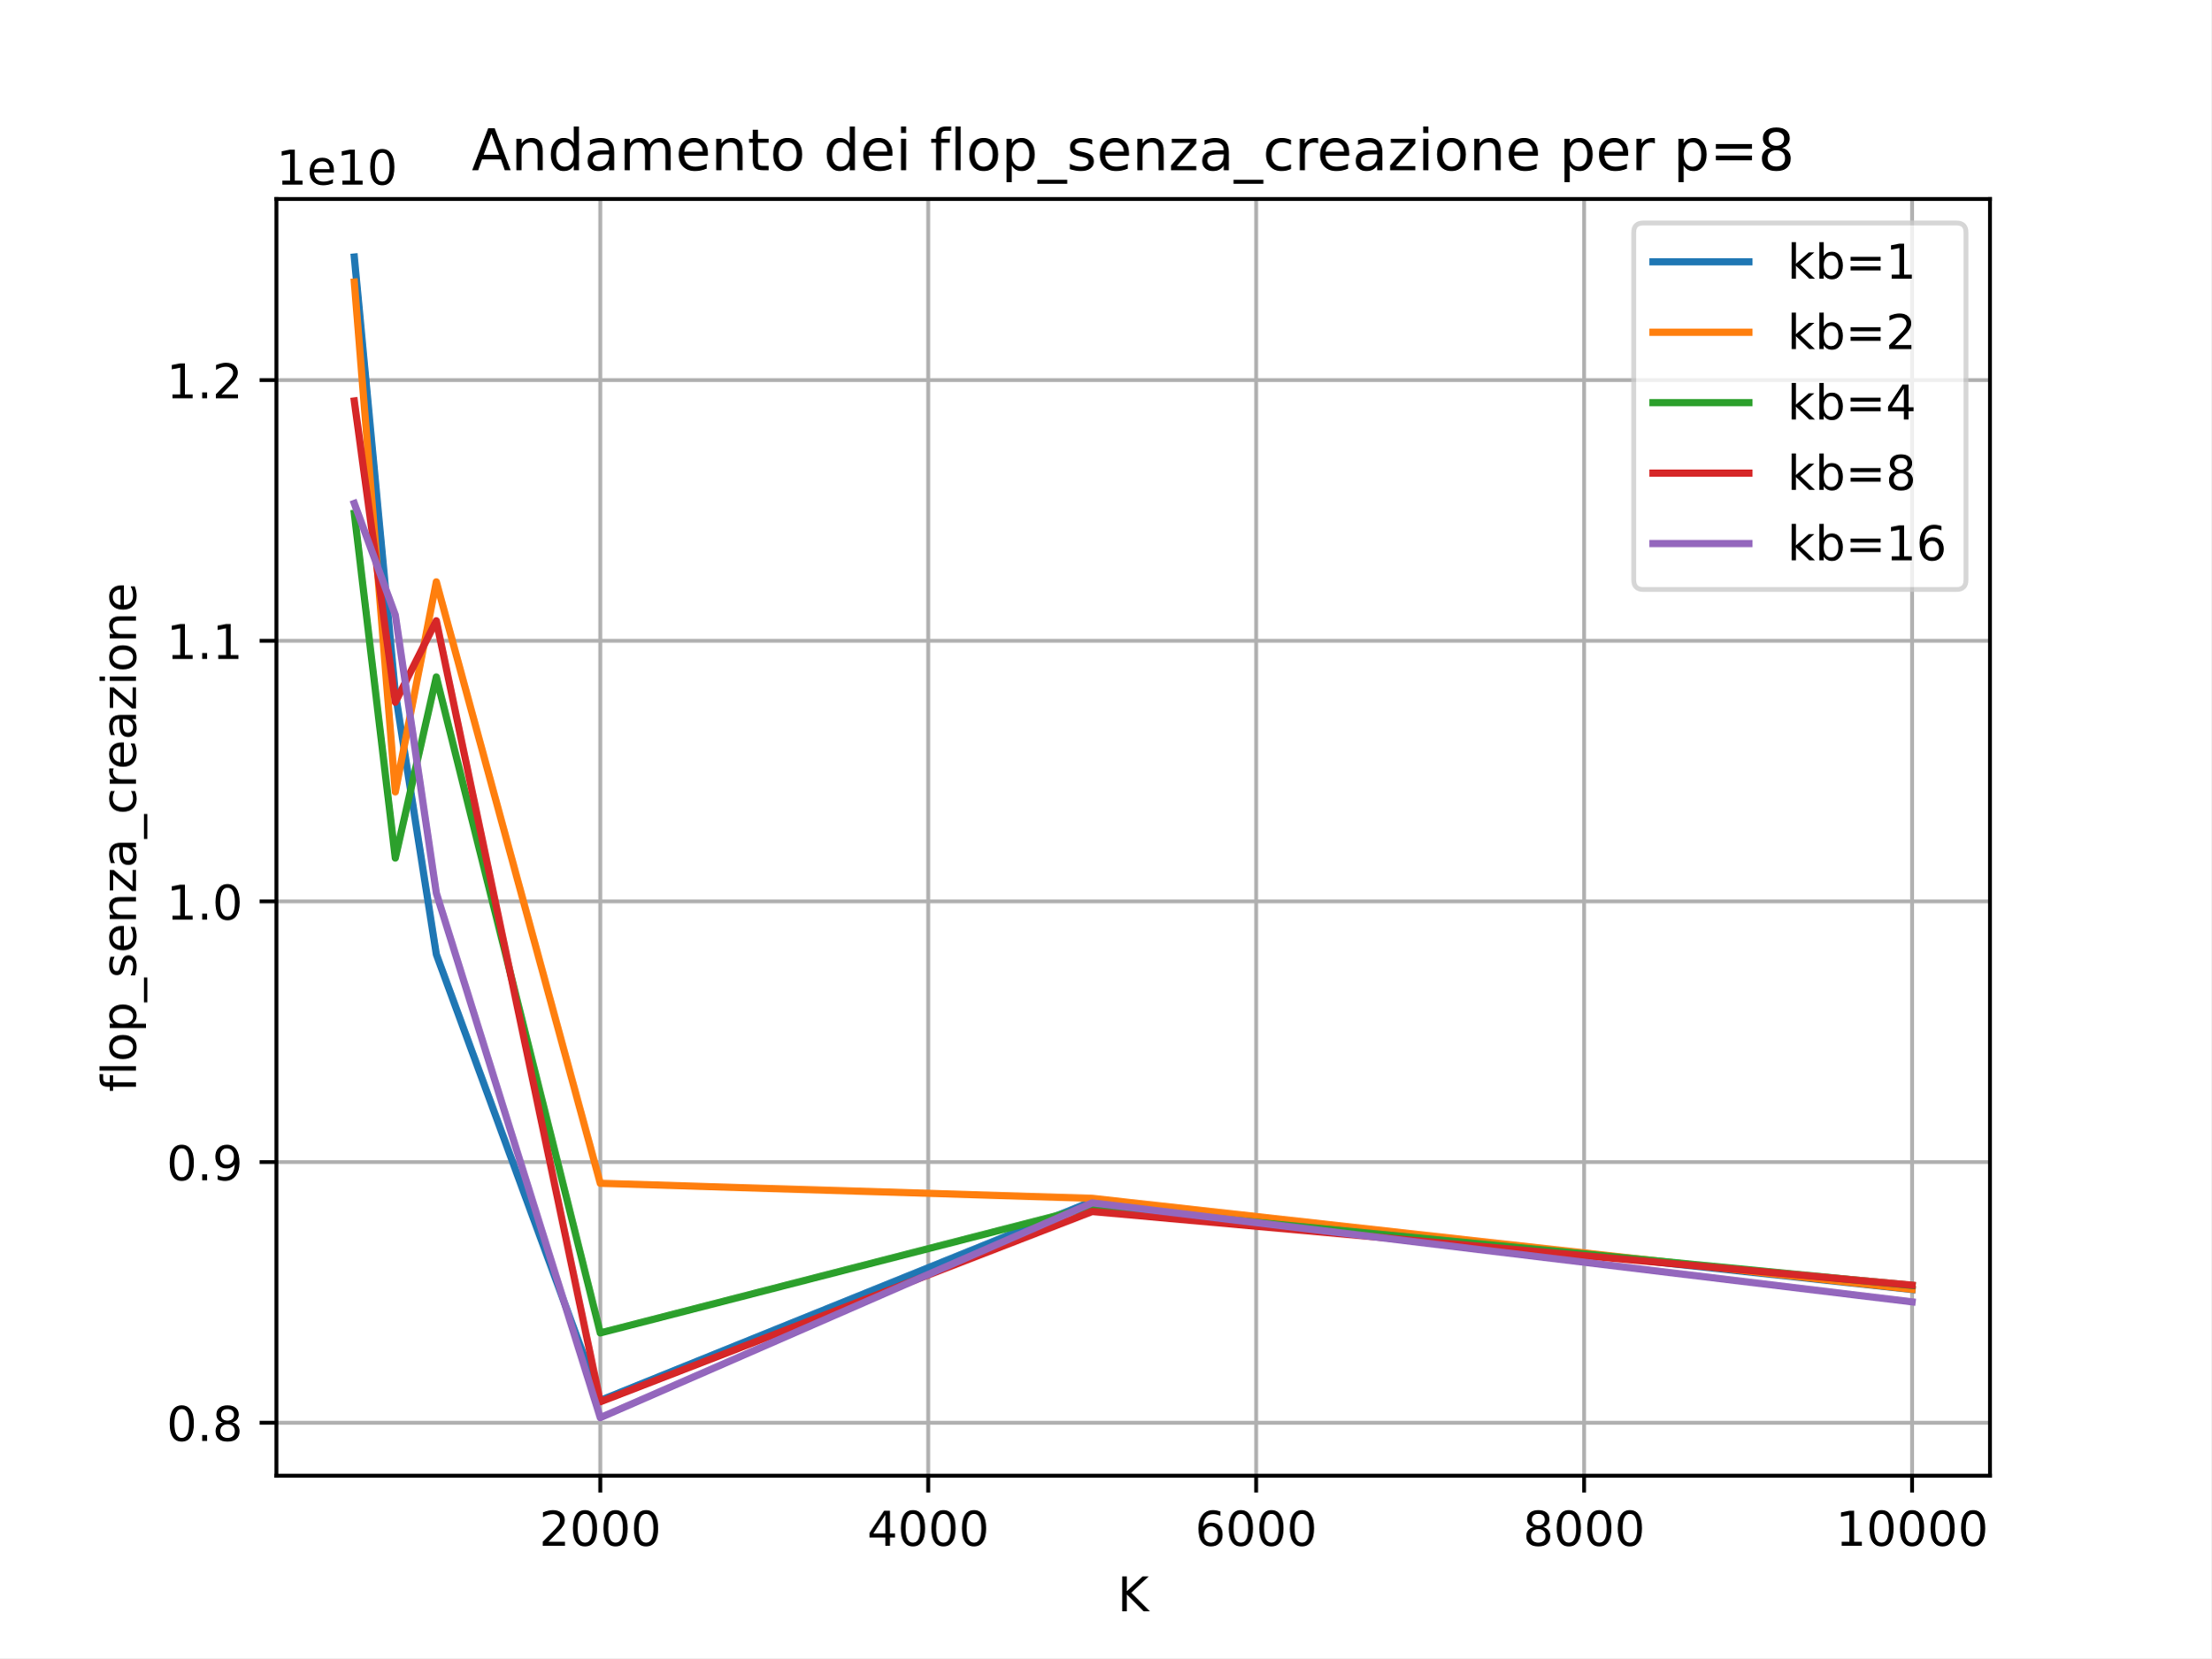
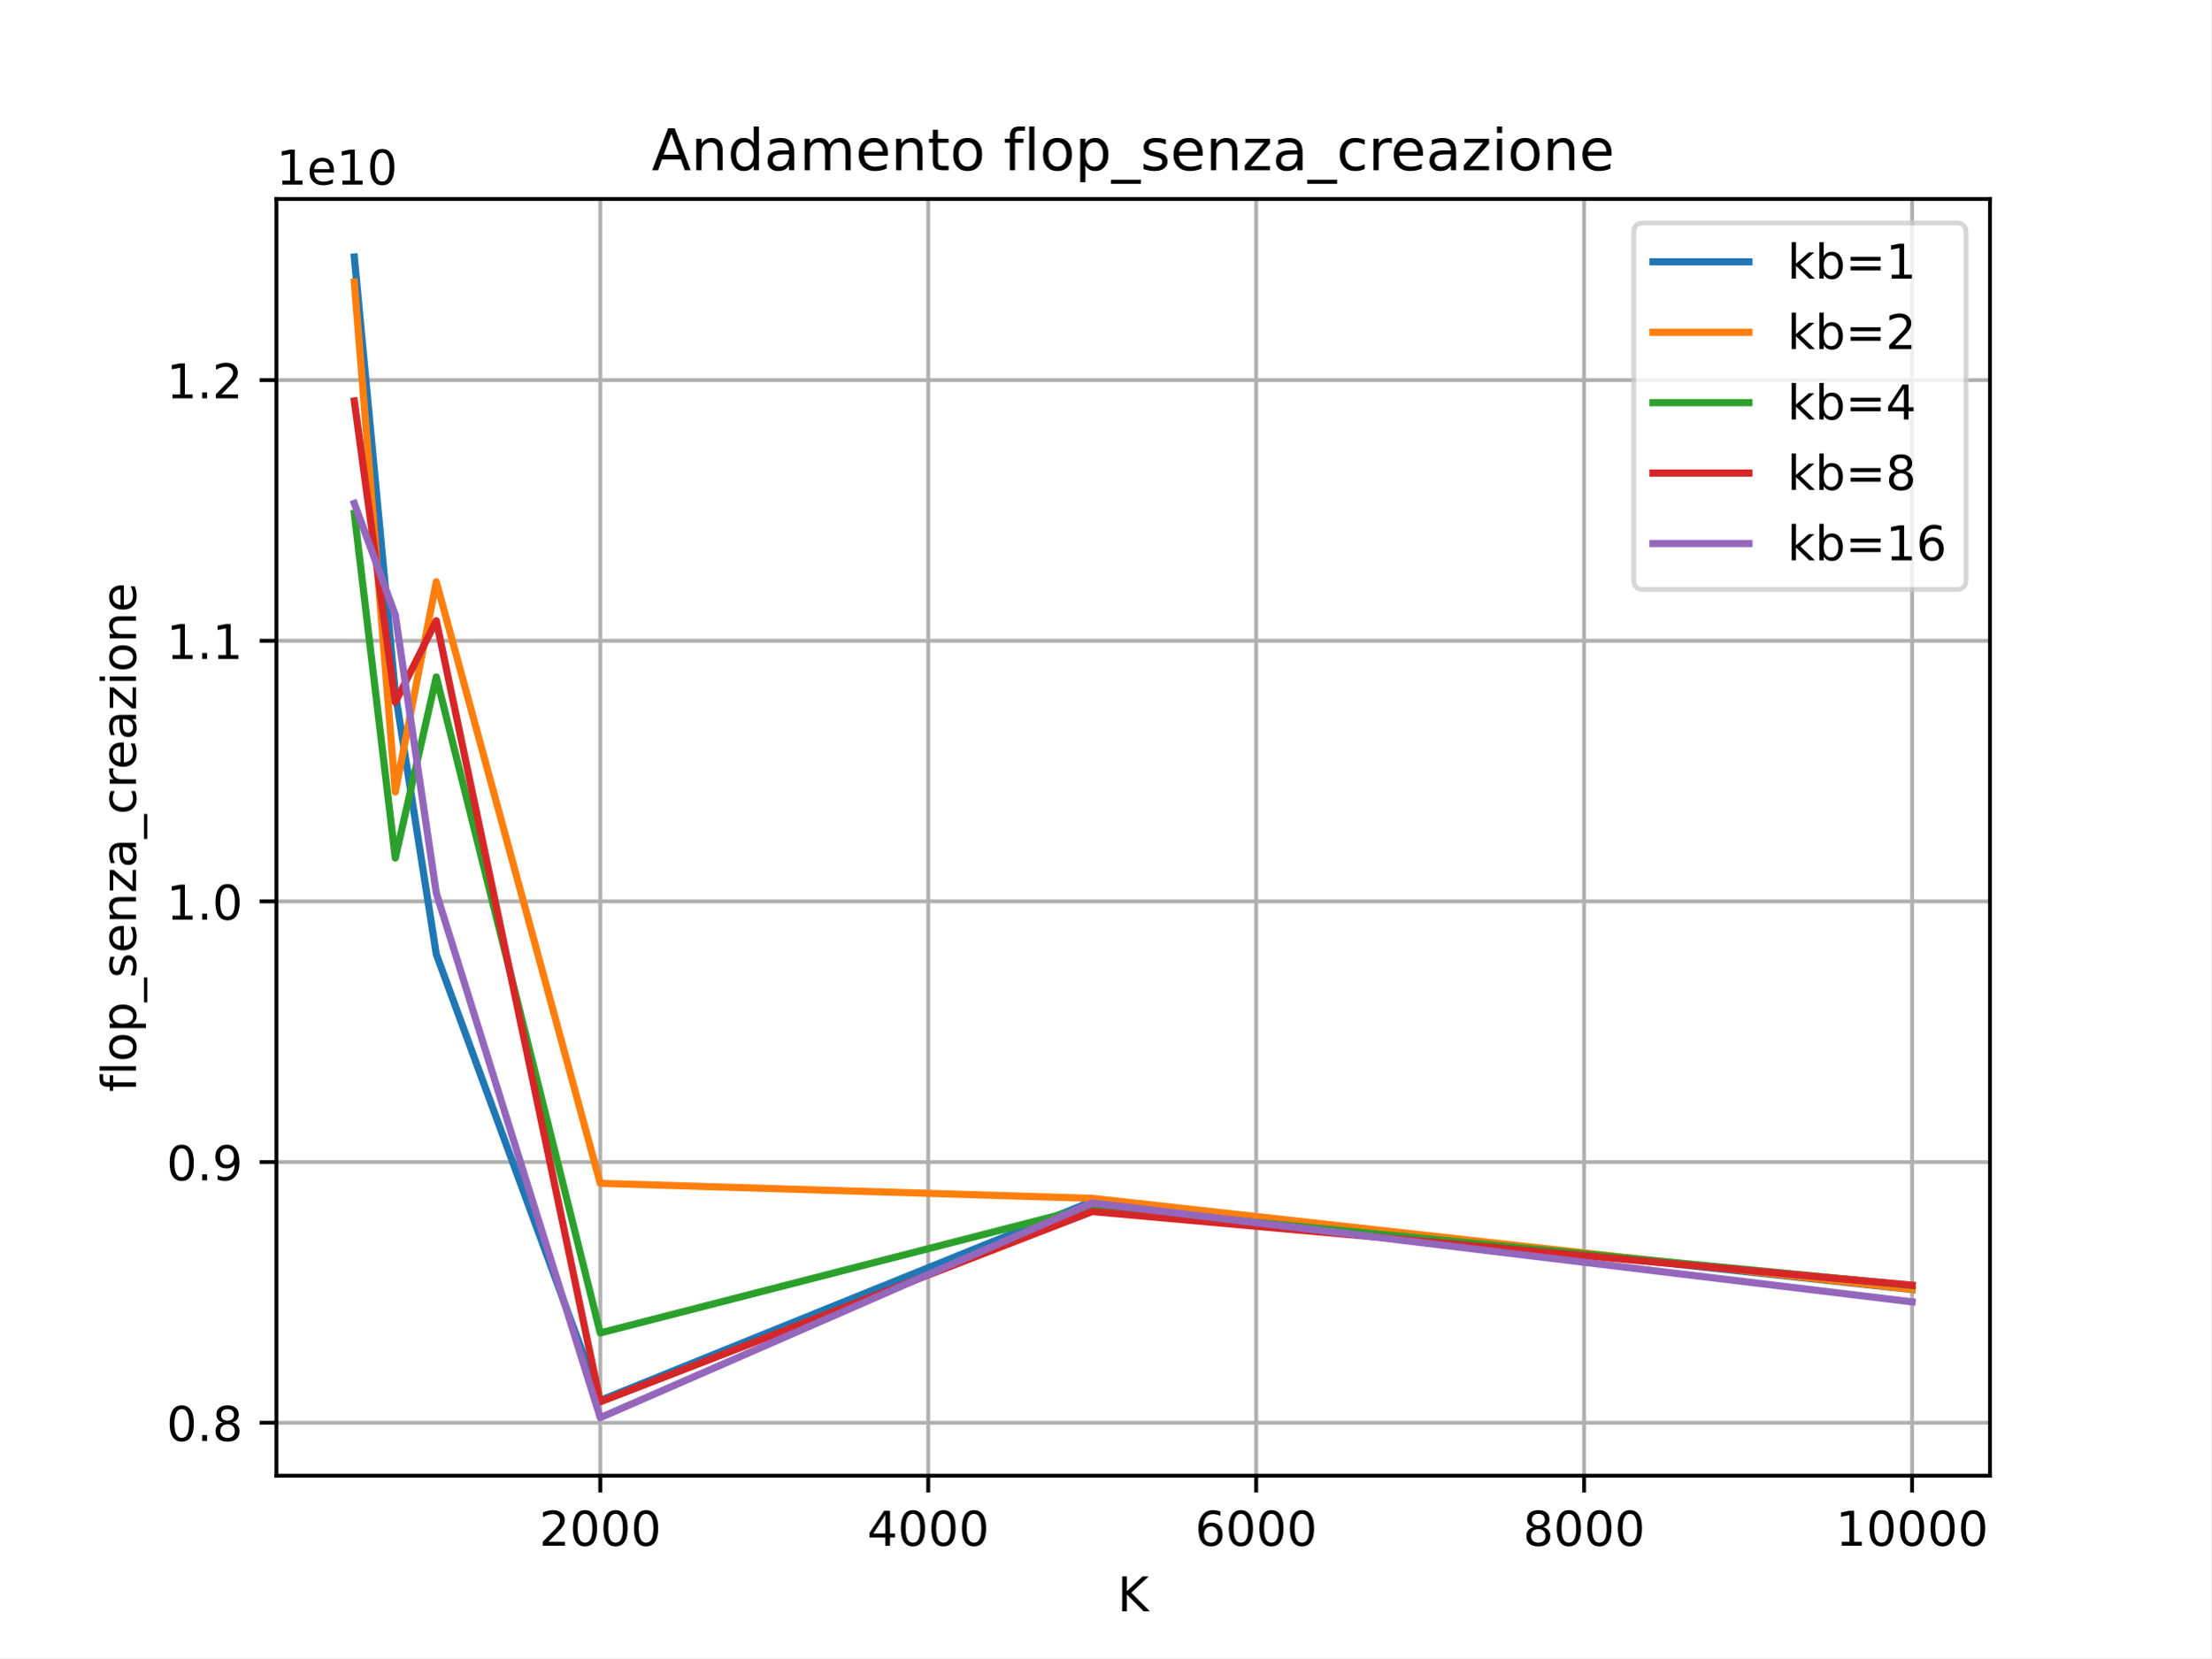
<svg xmlns="http://www.w3.org/2000/svg" xmlns:xlink="http://www.w3.org/1999/xlink" width="460.8pt" height="345.6pt" viewBox="0 0 460.8 345.6" version="1.1">
  <defs>
    <style type="text/css">*{stroke-linejoin: round; stroke-linecap: butt}</style>
  </defs>
  <g id="figure_1">
    <g id="patch_1">
      <path d="M 0 345.6  L 460.8 345.6  L 460.8 0  L 0 0  z " style="fill: #ffffff" />
    </g>
    <g id="axes_1">
      <g id="patch_2">
        <path d="M 57.6 307.584  L 414.72 307.584  L 414.72 41.472  L 57.6 41.472  z " style="fill: #ffffff" />
      </g>
      <g id="matplotlib.axis_1">
        <g id="xtick_1">
          <g id="line2d_1">
-             <path d="M 125.094 307.584  L 125.094 41.472  " clip-path="url(#p58158c4568)" style="fill: none; stroke: #b0b0b0; stroke-width: 0.8; stroke-linecap: square" />
+             <path d="M 125.094 307.584  L 125.094 41.472  " clip-path="url(#p252ae1b123)" style="fill: none; stroke: #b0b0b0; stroke-width: 0.8; stroke-linecap: square" />
          </g>
          <g id="line2d_2">
            <defs>
-               <path id="m4afb182c5e" d="M 0 0  L 0 3.5  " style="stroke: #000000; stroke-width: 0.8" />
+               <path id="mf98c2677ee" d="M 0 0  L 0 3.5  " style="stroke: #000000; stroke-width: 0.8" />
            </defs>
            <g>
-               <use xlink:href="#m4afb182c5e" x="125.094" y="307.584" style="stroke: #000000; stroke-width: 0.8" />
+               <use xlink:href="#mf98c2677ee" x="125.094" y="307.584" style="stroke: #000000; stroke-width: 0.8" />
            </g>
          </g>
          <g id="text_1">
            <g transform="translate(112.369 322.1824) scale(0.1 -0.1)">
              <defs>
                <path id="DejaVuSans-32" d="M 1228 531  L 3431 531  L 3431 0  L 469 0  L 469 531  Q 828 903 1448 1529  Q 2069 2156 2228 2338  Q 2531 2678 2651 2914  Q 2772 3150 2772 3378  Q 2772 3750 2511 3984  Q 2250 4219 1831 4219  Q 1534 4219 1204 4116  Q 875 4013 500 3803  L 500 4441  Q 881 4594 1212 4672  Q 1544 4750 1819 4750  Q 2544 4750 2975 4387  Q 3406 4025 3406 3419  Q 3406 3131 3298 2873  Q 3191 2616 2906 2266  Q 2828 2175 2409 1742  Q 1991 1309 1228 531  z " transform="scale(0.015625)" />
                <path id="DejaVuSans-30" d="M 2034 4250  Q 1547 4250 1301 3770  Q 1056 3291 1056 2328  Q 1056 1369 1301 889  Q 1547 409 2034 409  Q 2525 409 2770 889  Q 3016 1369 3016 2328  Q 3016 3291 2770 3770  Q 2525 4250 2034 4250  z M 2034 4750  Q 2819 4750 3233 4129  Q 3647 3509 3647 2328  Q 3647 1150 3233 529  Q 2819 -91 2034 -91  Q 1250 -91 836 529  Q 422 1150 422 2328  Q 422 3509 836 4129  Q 1250 4750 2034 4750  z " transform="scale(0.015625)" />
              </defs>
              <use xlink:href="#DejaVuSans-32" />
              <use xlink:href="#DejaVuSans-30" x="63.623" />
              <use xlink:href="#DejaVuSans-30" x="127.246" />
              <use xlink:href="#DejaVuSans-30" x="190.869" />
            </g>
          </g>
        </g>
        <g id="xtick_2">
          <g id="line2d_3">
-             <path d="M 193.442 307.584  L 193.442 41.472  " clip-path="url(#p58158c4568)" style="fill: none; stroke: #b0b0b0; stroke-width: 0.8; stroke-linecap: square" />
+             <path d="M 193.442 307.584  L 193.442 41.472  " clip-path="url(#p252ae1b123)" style="fill: none; stroke: #b0b0b0; stroke-width: 0.8; stroke-linecap: square" />
          </g>
          <g id="line2d_4">
            <g>
-               <use xlink:href="#m4afb182c5e" x="193.442" y="307.584" style="stroke: #000000; stroke-width: 0.8" />
+               <use xlink:href="#mf98c2677ee" x="193.442" y="307.584" style="stroke: #000000; stroke-width: 0.8" />
            </g>
          </g>
          <g id="text_2">
            <g transform="translate(180.7173 322.1824) scale(0.1 -0.1)">
              <defs>
                <path id="DejaVuSans-34" d="M 2419 4116  L 825 1625  L 2419 1625  L 2419 4116  z M 2253 4666  L 3047 4666  L 3047 1625  L 3713 1625  L 3713 1100  L 3047 1100  L 3047 0  L 2419 0  L 2419 1100  L 313 1100  L 313 1709  L 2253 4666  z " transform="scale(0.015625)" />
              </defs>
              <use xlink:href="#DejaVuSans-34" />
              <use xlink:href="#DejaVuSans-30" x="63.623" />
              <use xlink:href="#DejaVuSans-30" x="127.246" />
              <use xlink:href="#DejaVuSans-30" x="190.869" />
            </g>
          </g>
        </g>
        <g id="xtick_3">
          <g id="line2d_5">
-             <path d="M 261.791 307.584  L 261.791 41.472  " clip-path="url(#p58158c4568)" style="fill: none; stroke: #b0b0b0; stroke-width: 0.8; stroke-linecap: square" />
+             <path d="M 261.791 307.584  L 261.791 41.472  " clip-path="url(#p252ae1b123)" style="fill: none; stroke: #b0b0b0; stroke-width: 0.8; stroke-linecap: square" />
          </g>
          <g id="line2d_6">
            <g>
-               <use xlink:href="#m4afb182c5e" x="261.791" y="307.584" style="stroke: #000000; stroke-width: 0.8" />
+               <use xlink:href="#mf98c2677ee" x="261.791" y="307.584" style="stroke: #000000; stroke-width: 0.8" />
            </g>
          </g>
          <g id="text_3">
            <g transform="translate(249.0656 322.1824) scale(0.1 -0.1)">
              <defs>
                <path id="DejaVuSans-36" d="M 2113 2584  Q 1688 2584 1439 2293  Q 1191 2003 1191 1497  Q 1191 994 1439 701  Q 1688 409 2113 409  Q 2538 409 2786 701  Q 3034 994 3034 1497  Q 3034 2003 2786 2293  Q 2538 2584 2113 2584  z M 3366 4563  L 3366 3988  Q 3128 4100 2886 4159  Q 2644 4219 2406 4219  Q 1781 4219 1451 3797  Q 1122 3375 1075 2522  Q 1259 2794 1537 2939  Q 1816 3084 2150 3084  Q 2853 3084 3261 2657  Q 3669 2231 3669 1497  Q 3669 778 3244 343  Q 2819 -91 2113 -91  Q 1303 -91 875 529  Q 447 1150 447 2328  Q 447 3434 972 4092  Q 1497 4750 2381 4750  Q 2619 4750 2861 4703  Q 3103 4656 3366 4563  z " transform="scale(0.015625)" />
              </defs>
              <use xlink:href="#DejaVuSans-36" />
              <use xlink:href="#DejaVuSans-30" x="63.623" />
              <use xlink:href="#DejaVuSans-30" x="127.246" />
              <use xlink:href="#DejaVuSans-30" x="190.869" />
            </g>
          </g>
        </g>
        <g id="xtick_4">
          <g id="line2d_7">
-             <path d="M 330.139 307.584  L 330.139 41.472  " clip-path="url(#p58158c4568)" style="fill: none; stroke: #b0b0b0; stroke-width: 0.8; stroke-linecap: square" />
+             <path d="M 330.139 307.584  L 330.139 41.472  " clip-path="url(#p252ae1b123)" style="fill: none; stroke: #b0b0b0; stroke-width: 0.8; stroke-linecap: square" />
          </g>
          <g id="line2d_8">
            <g>
-               <use xlink:href="#m4afb182c5e" x="330.139" y="307.584" style="stroke: #000000; stroke-width: 0.8" />
+               <use xlink:href="#mf98c2677ee" x="330.139" y="307.584" style="stroke: #000000; stroke-width: 0.8" />
            </g>
          </g>
          <g id="text_4">
            <g transform="translate(317.4139 322.1824) scale(0.1 -0.1)">
              <defs>
                <path id="DejaVuSans-38" d="M 2034 2216  Q 1584 2216 1326 1975  Q 1069 1734 1069 1313  Q 1069 891 1326 650  Q 1584 409 2034 409  Q 2484 409 2743 651  Q 3003 894 3003 1313  Q 3003 1734 2745 1975  Q 2488 2216 2034 2216  z M 1403 2484  Q 997 2584 770 2862  Q 544 3141 544 3541  Q 544 4100 942 4425  Q 1341 4750 2034 4750  Q 2731 4750 3128 4425  Q 3525 4100 3525 3541  Q 3525 3141 3298 2862  Q 3072 2584 2669 2484  Q 3125 2378 3379 2068  Q 3634 1759 3634 1313  Q 3634 634 3220 271  Q 2806 -91 2034 -91  Q 1263 -91 848 271  Q 434 634 434 1313  Q 434 1759 690 2068  Q 947 2378 1403 2484  z M 1172 3481  Q 1172 3119 1398 2916  Q 1625 2713 2034 2713  Q 2441 2713 2670 2916  Q 2900 3119 2900 3481  Q 2900 3844 2670 4047  Q 2441 4250 2034 4250  Q 1625 4250 1398 4047  Q 1172 3844 1172 3481  z " transform="scale(0.015625)" />
              </defs>
              <use xlink:href="#DejaVuSans-38" />
              <use xlink:href="#DejaVuSans-30" x="63.623" />
              <use xlink:href="#DejaVuSans-30" x="127.246" />
              <use xlink:href="#DejaVuSans-30" x="190.869" />
            </g>
          </g>
        </g>
        <g id="xtick_5">
          <g id="line2d_9">
-             <path d="M 398.487 307.584  L 398.487 41.472  " clip-path="url(#p58158c4568)" style="fill: none; stroke: #b0b0b0; stroke-width: 0.8; stroke-linecap: square" />
+             <path d="M 398.487 307.584  L 398.487 41.472  " clip-path="url(#p252ae1b123)" style="fill: none; stroke: #b0b0b0; stroke-width: 0.8; stroke-linecap: square" />
          </g>
          <g id="line2d_10">
            <g>
-               <use xlink:href="#m4afb182c5e" x="398.487" y="307.584" style="stroke: #000000; stroke-width: 0.8" />
+               <use xlink:href="#mf98c2677ee" x="398.487" y="307.584" style="stroke: #000000; stroke-width: 0.8" />
            </g>
          </g>
          <g id="text_5">
            <g transform="translate(382.581 322.1824) scale(0.1 -0.1)">
              <defs>
                <path id="DejaVuSans-31" d="M 794 531  L 1825 531  L 1825 4091  L 703 3866  L 703 4441  L 1819 4666  L 2450 4666  L 2450 531  L 3481 531  L 3481 0  L 794 0  L 794 531  z " transform="scale(0.015625)" />
              </defs>
              <use xlink:href="#DejaVuSans-31" />
              <use xlink:href="#DejaVuSans-30" x="63.623" />
              <use xlink:href="#DejaVuSans-30" x="127.246" />
              <use xlink:href="#DejaVuSans-30" x="190.869" />
              <use xlink:href="#DejaVuSans-30" x="254.492" />
            </g>
          </g>
        </g>
        <g id="text_6">
          <g transform="translate(232.8811 335.8606) scale(0.1 -0.1)">
            <defs>
              <path id="DejaVuSans-4b" d="M 628 4666  L 1259 4666  L 1259 2694  L 3353 4666  L 4166 4666  L 1850 2491  L 4331 0  L 3500 0  L 1259 2247  L 1259 0  L 628 0  L 628 4666  z " transform="scale(0.015625)" />
            </defs>
            <use xlink:href="#DejaVuSans-4b" />
          </g>
        </g>
      </g>
      <g id="matplotlib.axis_2">
        <g id="ytick_1">
          <g id="line2d_11">
-             <path d="M 57.6 296.546  L 414.72 296.546  " clip-path="url(#p58158c4568)" style="fill: none; stroke: #b0b0b0; stroke-width: 0.8; stroke-linecap: square" />
+             <path d="M 57.6 296.546  L 414.72 296.546  " clip-path="url(#p252ae1b123)" style="fill: none; stroke: #b0b0b0; stroke-width: 0.8; stroke-linecap: square" />
          </g>
          <g id="line2d_12">
            <defs>
-               <path id="m703a14bba7" d="M 0 0  L -3.5 0  " style="stroke: #000000; stroke-width: 0.8" />
+               <path id="m7565950307" d="M 0 0  L -3.5 0  " style="stroke: #000000; stroke-width: 0.8" />
            </defs>
            <g>
-               <use xlink:href="#m703a14bba7" x="57.6" y="296.546" style="stroke: #000000; stroke-width: 0.8" />
+               <use xlink:href="#m7565950307" x="57.6" y="296.546" style="stroke: #000000; stroke-width: 0.8" />
            </g>
          </g>
          <g id="text_7">
            <g transform="translate(34.69687 300.3448) scale(0.1 -0.1)">
              <defs>
                <path id="DejaVuSans-2e" d="M 684 794  L 1344 794  L 1344 0  L 684 0  L 684 794  z " transform="scale(0.015625)" />
              </defs>
              <use xlink:href="#DejaVuSans-30" />
              <use xlink:href="#DejaVuSans-2e" x="63.623" />
              <use xlink:href="#DejaVuSans-38" x="95.41" />
            </g>
          </g>
        </g>
        <g id="ytick_2">
          <g id="line2d_13">
-             <path d="M 57.6 242.214  L 414.72 242.214  " clip-path="url(#p58158c4568)" style="fill: none; stroke: #b0b0b0; stroke-width: 0.8; stroke-linecap: square" />
+             <path d="M 57.6 242.214  L 414.72 242.214  " clip-path="url(#p252ae1b123)" style="fill: none; stroke: #b0b0b0; stroke-width: 0.8; stroke-linecap: square" />
          </g>
          <g id="line2d_14">
            <g>
-               <use xlink:href="#m703a14bba7" x="57.6" y="242.214" style="stroke: #000000; stroke-width: 0.8" />
+               <use xlink:href="#m7565950307" x="57.6" y="242.214" style="stroke: #000000; stroke-width: 0.8" />
            </g>
          </g>
          <g id="text_8">
            <g transform="translate(34.69687 246.0132) scale(0.1 -0.1)">
              <defs>
                <path id="DejaVuSans-39" d="M 703 97  L 703 672  Q 941 559 1184 500  Q 1428 441 1663 441  Q 2288 441 2617 861  Q 2947 1281 2994 2138  Q 2813 1869 2534 1725  Q 2256 1581 1919 1581  Q 1219 1581 811 2004  Q 403 2428 403 3163  Q 403 3881 828 4315  Q 1253 4750 1959 4750  Q 2769 4750 3195 4129  Q 3622 3509 3622 2328  Q 3622 1225 3098 567  Q 2575 -91 1691 -91  Q 1453 -91 1209 -44  Q 966 3 703 97  z M 1959 2075  Q 2384 2075 2632 2365  Q 2881 2656 2881 3163  Q 2881 3666 2632 3958  Q 2384 4250 1959 4250  Q 1534 4250 1286 3958  Q 1038 3666 1038 3163  Q 1038 2656 1286 2365  Q 1534 2075 1959 2075  z " transform="scale(0.015625)" />
              </defs>
              <use xlink:href="#DejaVuSans-30" />
              <use xlink:href="#DejaVuSans-2e" x="63.623" />
              <use xlink:href="#DejaVuSans-39" x="95.41" />
            </g>
          </g>
        </g>
        <g id="ytick_3">
          <g id="line2d_15">
-             <path d="M 57.6 187.882  L 414.72 187.882  " clip-path="url(#p58158c4568)" style="fill: none; stroke: #b0b0b0; stroke-width: 0.8; stroke-linecap: square" />
+             <path d="M 57.6 187.882  L 414.72 187.882  " clip-path="url(#p252ae1b123)" style="fill: none; stroke: #b0b0b0; stroke-width: 0.8; stroke-linecap: square" />
          </g>
          <g id="line2d_16">
            <g>
-               <use xlink:href="#m703a14bba7" x="57.6" y="187.882" style="stroke: #000000; stroke-width: 0.8" />
+               <use xlink:href="#m7565950307" x="57.6" y="187.882" style="stroke: #000000; stroke-width: 0.8" />
            </g>
          </g>
          <g id="text_9">
            <g transform="translate(34.69687 191.6816) scale(0.1 -0.1)">
              <use xlink:href="#DejaVuSans-31" />
              <use xlink:href="#DejaVuSans-2e" x="63.623" />
              <use xlink:href="#DejaVuSans-30" x="95.41" />
            </g>
          </g>
        </g>
        <g id="ytick_4">
          <g id="line2d_17">
-             <path d="M 57.6 133.551  L 414.72 133.551  " clip-path="url(#p58158c4568)" style="fill: none; stroke: #b0b0b0; stroke-width: 0.8; stroke-linecap: square" />
+             <path d="M 57.6 133.551  L 414.72 133.551  " clip-path="url(#p252ae1b123)" style="fill: none; stroke: #b0b0b0; stroke-width: 0.8; stroke-linecap: square" />
          </g>
          <g id="line2d_18">
            <g>
-               <use xlink:href="#m703a14bba7" x="57.6" y="133.551" style="stroke: #000000; stroke-width: 0.8" />
+               <use xlink:href="#m7565950307" x="57.6" y="133.551" style="stroke: #000000; stroke-width: 0.8" />
            </g>
          </g>
          <g id="text_10">
            <g transform="translate(34.69687 137.3501) scale(0.1 -0.1)">
              <use xlink:href="#DejaVuSans-31" />
              <use xlink:href="#DejaVuSans-2e" x="63.623" />
              <use xlink:href="#DejaVuSans-31" x="95.41" />
            </g>
          </g>
        </g>
        <g id="ytick_5">
          <g id="line2d_19">
-             <path d="M 57.6 79.219  L 414.72 79.219  " clip-path="url(#p58158c4568)" style="fill: none; stroke: #b0b0b0; stroke-width: 0.8; stroke-linecap: square" />
+             <path d="M 57.6 79.219  L 414.72 79.219  " clip-path="url(#p252ae1b123)" style="fill: none; stroke: #b0b0b0; stroke-width: 0.8; stroke-linecap: square" />
          </g>
          <g id="line2d_20">
            <g>
-               <use xlink:href="#m703a14bba7" x="57.6" y="79.219" style="stroke: #000000; stroke-width: 0.8" />
+               <use xlink:href="#m7565950307" x="57.6" y="79.219" style="stroke: #000000; stroke-width: 0.8" />
            </g>
          </g>
          <g id="text_11">
            <g transform="translate(34.69687 83.0185) scale(0.1 -0.1)">
              <use xlink:href="#DejaVuSans-31" />
              <use xlink:href="#DejaVuSans-2e" x="63.623" />
              <use xlink:href="#DejaVuSans-32" x="95.41" />
            </g>
          </g>
        </g>
        <g id="text_12">
          <g transform="translate(28.33906 227.5999) rotate(-90) scale(0.1 -0.1)">
            <defs>
              <path id="DejaVuSans-66" d="M 2375 4863  L 2375 4384  L 1825 4384  Q 1516 4384 1395 4259  Q 1275 4134 1275 3809  L 1275 3500  L 2222 3500  L 2222 3053  L 1275 3053  L 1275 0  L 697 0  L 697 3053  L 147 3053  L 147 3500  L 697 3500  L 697 3744  Q 697 4328 969 4595  Q 1241 4863 1831 4863  L 2375 4863  z " transform="scale(0.015625)" />
              <path id="DejaVuSans-6c" d="M 603 4863  L 1178 4863  L 1178 0  L 603 0  L 603 4863  z " transform="scale(0.015625)" />
              <path id="DejaVuSans-6f" d="M 1959 3097  Q 1497 3097 1228 2736  Q 959 2375 959 1747  Q 959 1119 1226 758  Q 1494 397 1959 397  Q 2419 397 2687 759  Q 2956 1122 2956 1747  Q 2956 2369 2687 2733  Q 2419 3097 1959 3097  z M 1959 3584  Q 2709 3584 3137 3096  Q 3566 2609 3566 1747  Q 3566 888 3137 398  Q 2709 -91 1959 -91  Q 1206 -91 779 398  Q 353 888 353 1747  Q 353 2609 779 3096  Q 1206 3584 1959 3584  z " transform="scale(0.015625)" />
              <path id="DejaVuSans-70" d="M 1159 525  L 1159 -1331  L 581 -1331  L 581 3500  L 1159 3500  L 1159 2969  Q 1341 3281 1617 3432  Q 1894 3584 2278 3584  Q 2916 3584 3314 3078  Q 3713 2572 3713 1747  Q 3713 922 3314 415  Q 2916 -91 2278 -91  Q 1894 -91 1617 61  Q 1341 213 1159 525  z M 3116 1747  Q 3116 2381 2855 2742  Q 2594 3103 2138 3103  Q 1681 3103 1420 2742  Q 1159 2381 1159 1747  Q 1159 1113 1420 752  Q 1681 391 2138 391  Q 2594 391 2855 752  Q 3116 1113 3116 1747  z " transform="scale(0.015625)" />
              <path id="DejaVuSans-5f" d="M 3263 -1063  L 3263 -1509  L -63 -1509  L -63 -1063  L 3263 -1063  z " transform="scale(0.015625)" />
              <path id="DejaVuSans-73" d="M 2834 3397  L 2834 2853  Q 2591 2978 2328 3040  Q 2066 3103 1784 3103  Q 1356 3103 1142 2972  Q 928 2841 928 2578  Q 928 2378 1081 2264  Q 1234 2150 1697 2047  L 1894 2003  Q 2506 1872 2764 1633  Q 3022 1394 3022 966  Q 3022 478 2636 193  Q 2250 -91 1575 -91  Q 1294 -91 989 -36  Q 684 19 347 128  L 347 722  Q 666 556 975 473  Q 1284 391 1588 391  Q 1994 391 2212 530  Q 2431 669 2431 922  Q 2431 1156 2273 1281  Q 2116 1406 1581 1522  L 1381 1569  Q 847 1681 609 1914  Q 372 2147 372 2553  Q 372 3047 722 3315  Q 1072 3584 1716 3584  Q 2034 3584 2315 3537  Q 2597 3491 2834 3397  z " transform="scale(0.015625)" />
              <path id="DejaVuSans-65" d="M 3597 1894  L 3597 1613  L 953 1613  Q 991 1019 1311 708  Q 1631 397 2203 397  Q 2534 397 2845 478  Q 3156 559 3463 722  L 3463 178  Q 3153 47 2828 -22  Q 2503 -91 2169 -91  Q 1331 -91 842 396  Q 353 884 353 1716  Q 353 2575 817 3079  Q 1281 3584 2069 3584  Q 2775 3584 3186 3129  Q 3597 2675 3597 1894  z M 3022 2063  Q 3016 2534 2758 2815  Q 2500 3097 2075 3097  Q 1594 3097 1305 2825  Q 1016 2553 972 2059  L 3022 2063  z " transform="scale(0.015625)" />
              <path id="DejaVuSans-6e" d="M 3513 2113  L 3513 0  L 2938 0  L 2938 2094  Q 2938 2591 2744 2837  Q 2550 3084 2163 3084  Q 1697 3084 1428 2787  Q 1159 2491 1159 1978  L 1159 0  L 581 0  L 581 3500  L 1159 3500  L 1159 2956  Q 1366 3272 1645 3428  Q 1925 3584 2291 3584  Q 2894 3584 3203 3211  Q 3513 2838 3513 2113  z " transform="scale(0.015625)" />
              <path id="DejaVuSans-7a" d="M 353 3500  L 3084 3500  L 3084 2975  L 922 459  L 3084 459  L 3084 0  L 275 0  L 275 525  L 2438 3041  L 353 3041  L 353 3500  z " transform="scale(0.015625)" />
              <path id="DejaVuSans-61" d="M 2194 1759  Q 1497 1759 1228 1600  Q 959 1441 959 1056  Q 959 750 1161 570  Q 1363 391 1709 391  Q 2188 391 2477 730  Q 2766 1069 2766 1631  L 2766 1759  L 2194 1759  z M 3341 1997  L 3341 0  L 2766 0  L 2766 531  Q 2569 213 2275 61  Q 1981 -91 1556 -91  Q 1019 -91 701 211  Q 384 513 384 1019  Q 384 1609 779 1909  Q 1175 2209 1959 2209  L 2766 2209  L 2766 2266  Q 2766 2663 2505 2880  Q 2244 3097 1772 3097  Q 1472 3097 1187 3025  Q 903 2953 641 2809  L 641 3341  Q 956 3463 1253 3523  Q 1550 3584 1831 3584  Q 2591 3584 2966 3190  Q 3341 2797 3341 1997  z " transform="scale(0.015625)" />
              <path id="DejaVuSans-63" d="M 3122 3366  L 3122 2828  Q 2878 2963 2633 3030  Q 2388 3097 2138 3097  Q 1578 3097 1268 2742  Q 959 2388 959 1747  Q 959 1106 1268 751  Q 1578 397 2138 397  Q 2388 397 2633 464  Q 2878 531 3122 666  L 3122 134  Q 2881 22 2623 -34  Q 2366 -91 2075 -91  Q 1284 -91 818 406  Q 353 903 353 1747  Q 353 2603 823 3093  Q 1294 3584 2113 3584  Q 2378 3584 2631 3529  Q 2884 3475 3122 3366  z " transform="scale(0.015625)" />
              <path id="DejaVuSans-72" d="M 2631 2963  Q 2534 3019 2420 3045  Q 2306 3072 2169 3072  Q 1681 3072 1420 2755  Q 1159 2438 1159 1844  L 1159 0  L 581 0  L 581 3500  L 1159 3500  L 1159 2956  Q 1341 3275 1631 3429  Q 1922 3584 2338 3584  Q 2397 3584 2469 3576  Q 2541 3569 2628 3553  L 2631 2963  z " transform="scale(0.015625)" />
              <path id="DejaVuSans-69" d="M 603 3500  L 1178 3500  L 1178 0  L 603 0  L 603 3500  z M 603 4863  L 1178 4863  L 1178 4134  L 603 4134  L 603 4863  z " transform="scale(0.015625)" />
            </defs>
            <use xlink:href="#DejaVuSans-66" />
            <use xlink:href="#DejaVuSans-6c" x="35.205" />
            <use xlink:href="#DejaVuSans-6f" x="62.988" />
            <use xlink:href="#DejaVuSans-70" x="124.17" />
            <use xlink:href="#DejaVuSans-5f" x="187.646" />
            <use xlink:href="#DejaVuSans-73" x="237.646" />
            <use xlink:href="#DejaVuSans-65" x="289.746" />
            <use xlink:href="#DejaVuSans-6e" x="351.27" />
            <use xlink:href="#DejaVuSans-7a" x="414.648" />
            <use xlink:href="#DejaVuSans-61" x="467.139" />
            <use xlink:href="#DejaVuSans-5f" x="528.418" />
            <use xlink:href="#DejaVuSans-63" x="578.418" />
            <use xlink:href="#DejaVuSans-72" x="633.398" />
            <use xlink:href="#DejaVuSans-65" x="672.262" />
            <use xlink:href="#DejaVuSans-61" x="733.785" />
            <use xlink:href="#DejaVuSans-7a" x="795.064" />
            <use xlink:href="#DejaVuSans-69" x="847.555" />
            <use xlink:href="#DejaVuSans-6f" x="875.338" />
            <use xlink:href="#DejaVuSans-6e" x="936.52" />
            <use xlink:href="#DejaVuSans-65" x="999.898" />
          </g>
        </g>
        <g id="text_13">
          <g transform="translate(57.6 38.472) scale(0.1 -0.1)">
            <use xlink:href="#DejaVuSans-31" />
            <use xlink:href="#DejaVuSans-65" x="63.623" />
            <use xlink:href="#DejaVuSans-31" x="125.146" />
            <use xlink:href="#DejaVuSans-30" x="188.77" />
          </g>
        </g>
      </g>
      <g id="line2d_21">
-         <path d="M 73.833 53.568  L 82.376 144.4  L 90.92 198.899  L 125.094 291.891  L 227.616 250.413  L 398.487 268.788  " clip-path="url(#p58158c4568)" style="fill: none; stroke: #1f77b4; stroke-width: 1.5; stroke-linecap: square" />
+         <path d="M 73.833 53.568  L 82.376 144.4  L 90.92 198.899  L 125.094 291.891  L 227.616 250.413  L 398.487 268.788  " clip-path="url(#p252ae1b123)" style="fill: none; stroke: #1f77b4; stroke-width: 1.5; stroke-linecap: square" />
      </g>
      <g id="line2d_22">
-         <path d="M 73.833 58.778  L 82.376 165.065  L 90.92 121.263  L 125.094 246.645  L 227.616 249.777  L 398.487 268.738  " clip-path="url(#p58158c4568)" style="fill: none; stroke: #ff7f0e; stroke-width: 1.5; stroke-linecap: square" />
+         <path d="M 73.833 58.778  L 82.376 165.065  L 90.92 121.263  L 125.094 246.645  L 227.616 249.777  L 398.487 268.738  " clip-path="url(#p252ae1b123)" style="fill: none; stroke: #ff7f0e; stroke-width: 1.5; stroke-linecap: square" />
      </g>
      <g id="line2d_23">
-         <path d="M 73.833 106.981  L 82.376 178.844  L 90.92 141.098  L 125.094 277.829  L 227.616 251.484  L 398.487 267.945  " clip-path="url(#p58158c4568)" style="fill: none; stroke: #2ca02c; stroke-width: 1.5; stroke-linecap: square" />
+         <path d="M 73.833 106.981  L 82.376 178.844  L 90.92 141.098  L 125.094 277.829  L 227.616 251.484  L 398.487 267.945  " clip-path="url(#p252ae1b123)" style="fill: none; stroke: #2ca02c; stroke-width: 1.5; stroke-linecap: square" />
      </g>
      <g id="line2d_24">
-         <path d="M 73.833 83.573  L 82.376 146.371  L 90.92 129.381  L 125.094 292.188  L 227.616 252.528  L 398.487 267.877  " clip-path="url(#p58158c4568)" style="fill: none; stroke: #d62728; stroke-width: 1.5; stroke-linecap: square" />
+         <path d="M 73.833 83.573  L 82.376 146.371  L 90.92 129.381  L 125.094 292.188  L 227.616 252.528  L 398.487 267.877  " clip-path="url(#p252ae1b123)" style="fill: none; stroke: #d62728; stroke-width: 1.5; stroke-linecap: square" />
      </g>
      <g id="line2d_25">
-         <path d="M 73.833 104.918  L 82.376 128.179  L 90.92 186.129  L 125.094 295.488  L 227.616 250.724  L 398.487 271.354  " clip-path="url(#p58158c4568)" style="fill: none; stroke: #9467bd; stroke-width: 1.5; stroke-linecap: square" />
+         <path d="M 73.833 104.918  L 82.376 128.179  L 90.92 186.129  L 125.094 295.488  L 227.616 250.724  L 398.487 271.354  " clip-path="url(#p252ae1b123)" style="fill: none; stroke: #9467bd; stroke-width: 1.5; stroke-linecap: square" />
      </g>
      <g id="patch_3">
        <path d="M 57.6 307.584  L 57.6 41.472  " style="fill: none; stroke: #000000; stroke-width: 0.8; stroke-linejoin: miter; stroke-linecap: square" />
      </g>
      <g id="patch_4">
        <path d="M 414.72 307.584  L 414.72 41.472  " style="fill: none; stroke: #000000; stroke-width: 0.8; stroke-linejoin: miter; stroke-linecap: square" />
      </g>
      <g id="patch_5">
        <path d="M 57.6 307.584  L 414.72 307.584  " style="fill: none; stroke: #000000; stroke-width: 0.8; stroke-linejoin: miter; stroke-linecap: square" />
      </g>
      <g id="patch_6">
        <path d="M 57.6 41.472  L 414.72 41.472  " style="fill: none; stroke: #000000; stroke-width: 0.8; stroke-linejoin: miter; stroke-linecap: square" />
      </g>
      <g id="text_14">
-         <g transform="translate(98.30156 35.472) scale(0.12 -0.12)">
+         <g transform="translate(135.8119 35.472) scale(0.12 -0.12)">
          <defs>
            <path id="DejaVuSans-41" d="M 2188 4044  L 1331 1722  L 3047 1722  L 2188 4044  z M 1831 4666  L 2547 4666  L 4325 0  L 3669 0  L 3244 1197  L 1141 1197  L 716 0  L 50 0  L 1831 4666  z " transform="scale(0.015625)" />
            <path id="DejaVuSans-64" d="M 2906 2969  L 2906 4863  L 3481 4863  L 3481 0  L 2906 0  L 2906 525  Q 2725 213 2448 61  Q 2172 -91 1784 -91  Q 1150 -91 751 415  Q 353 922 353 1747  Q 353 2572 751 3078  Q 1150 3584 1784 3584  Q 2172 3584 2448 3432  Q 2725 3281 2906 2969  z M 947 1747  Q 947 1113 1208 752  Q 1469 391 1925 391  Q 2381 391 2643 752  Q 2906 1113 2906 1747  Q 2906 2381 2643 2742  Q 2381 3103 1925 3103  Q 1469 3103 1208 2742  Q 947 2381 947 1747  z " transform="scale(0.015625)" />
            <path id="DejaVuSans-6d" d="M 3328 2828  Q 3544 3216 3844 3400  Q 4144 3584 4550 3584  Q 5097 3584 5394 3201  Q 5691 2819 5691 2113  L 5691 0  L 5113 0  L 5113 2094  Q 5113 2597 4934 2840  Q 4756 3084 4391 3084  Q 3944 3084 3684 2787  Q 3425 2491 3425 1978  L 3425 0  L 2847 0  L 2847 2094  Q 2847 2600 2669 2842  Q 2491 3084 2119 3084  Q 1678 3084 1418 2786  Q 1159 2488 1159 1978  L 1159 0  L 581 0  L 581 3500  L 1159 3500  L 1159 2956  Q 1356 3278 1631 3431  Q 1906 3584 2284 3584  Q 2666 3584 2933 3390  Q 3200 3197 3328 2828  z " transform="scale(0.015625)" />
            <path id="DejaVuSans-74" d="M 1172 4494  L 1172 3500  L 2356 3500  L 2356 3053  L 1172 3053  L 1172 1153  Q 1172 725 1289 603  Q 1406 481 1766 481  L 2356 481  L 2356 0  L 1766 0  Q 1100 0 847 248  Q 594 497 594 1153  L 594 3053  L 172 3053  L 172 3500  L 594 3500  L 594 4494  L 1172 4494  z " transform="scale(0.015625)" />
            <path id="DejaVuSans-20" transform="scale(0.015625)" />
-             <path id="DejaVuSans-3d" d="M 678 2906  L 4684 2906  L 4684 2381  L 678 2381  L 678 2906  z M 678 1631  L 4684 1631  L 4684 1100  L 678 1100  L 678 1631  z " transform="scale(0.015625)" />
          </defs>
          <use xlink:href="#DejaVuSans-41" />
          <use xlink:href="#DejaVuSans-6e" x="68.408" />
          <use xlink:href="#DejaVuSans-64" x="131.787" />
          <use xlink:href="#DejaVuSans-61" x="195.264" />
          <use xlink:href="#DejaVuSans-6d" x="256.543" />
          <use xlink:href="#DejaVuSans-65" x="353.955" />
          <use xlink:href="#DejaVuSans-6e" x="415.479" />
          <use xlink:href="#DejaVuSans-74" x="478.857" />
          <use xlink:href="#DejaVuSans-6f" x="518.066" />
          <use xlink:href="#DejaVuSans-20" x="579.248" />
-           <use xlink:href="#DejaVuSans-64" x="611.035" />
-           <use xlink:href="#DejaVuSans-65" x="674.512" />
-           <use xlink:href="#DejaVuSans-69" x="736.035" />
-           <use xlink:href="#DejaVuSans-20" x="763.818" />
-           <use xlink:href="#DejaVuSans-66" x="795.605" />
-           <use xlink:href="#DejaVuSans-6c" x="830.811" />
-           <use xlink:href="#DejaVuSans-6f" x="858.594" />
-           <use xlink:href="#DejaVuSans-70" x="919.775" />
-           <use xlink:href="#DejaVuSans-5f" x="983.252" />
-           <use xlink:href="#DejaVuSans-73" x="1033.252" />
-           <use xlink:href="#DejaVuSans-65" x="1085.352" />
-           <use xlink:href="#DejaVuSans-6e" x="1146.875" />
-           <use xlink:href="#DejaVuSans-7a" x="1210.254" />
-           <use xlink:href="#DejaVuSans-61" x="1262.744" />
-           <use xlink:href="#DejaVuSans-5f" x="1324.023" />
-           <use xlink:href="#DejaVuSans-63" x="1374.023" />
-           <use xlink:href="#DejaVuSans-72" x="1429.004" />
-           <use xlink:href="#DejaVuSans-65" x="1467.867" />
-           <use xlink:href="#DejaVuSans-61" x="1529.391" />
-           <use xlink:href="#DejaVuSans-7a" x="1590.67" />
-           <use xlink:href="#DejaVuSans-69" x="1643.16" />
-           <use xlink:href="#DejaVuSans-6f" x="1670.943" />
-           <use xlink:href="#DejaVuSans-6e" x="1732.125" />
-           <use xlink:href="#DejaVuSans-65" x="1795.504" />
-           <use xlink:href="#DejaVuSans-20" x="1857.027" />
-           <use xlink:href="#DejaVuSans-70" x="1888.814" />
-           <use xlink:href="#DejaVuSans-65" x="1952.291" />
-           <use xlink:href="#DejaVuSans-72" x="2013.814" />
-           <use xlink:href="#DejaVuSans-20" x="2054.928" />
-           <use xlink:href="#DejaVuSans-70" x="2086.715" />
-           <use xlink:href="#DejaVuSans-3d" x="2150.191" />
-           <use xlink:href="#DejaVuSans-38" x="2233.98" />
+           <use xlink:href="#DejaVuSans-66" x="611.035" />
+           <use xlink:href="#DejaVuSans-6c" x="646.24" />
+           <use xlink:href="#DejaVuSans-6f" x="674.023" />
+           <use xlink:href="#DejaVuSans-70" x="735.205" />
+           <use xlink:href="#DejaVuSans-5f" x="798.682" />
+           <use xlink:href="#DejaVuSans-73" x="848.682" />
+           <use xlink:href="#DejaVuSans-65" x="900.781" />
+           <use xlink:href="#DejaVuSans-6e" x="962.305" />
+           <use xlink:href="#DejaVuSans-7a" x="1025.684" />
+           <use xlink:href="#DejaVuSans-61" x="1078.174" />
+           <use xlink:href="#DejaVuSans-5f" x="1139.453" />
+           <use xlink:href="#DejaVuSans-63" x="1189.453" />
+           <use xlink:href="#DejaVuSans-72" x="1244.434" />
+           <use xlink:href="#DejaVuSans-65" x="1283.297" />
+           <use xlink:href="#DejaVuSans-61" x="1344.82" />
+           <use xlink:href="#DejaVuSans-7a" x="1406.1" />
+           <use xlink:href="#DejaVuSans-69" x="1458.59" />
+           <use xlink:href="#DejaVuSans-6f" x="1486.373" />
+           <use xlink:href="#DejaVuSans-6e" x="1547.555" />
+           <use xlink:href="#DejaVuSans-65" x="1610.934" />
        </g>
      </g>
      <g id="legend_1">
        <g id="patch_7">
          <path d="M 342.476 122.863  L 407.72 122.863  Q 409.72 122.863 409.72 120.863  L 409.72 48.472  Q 409.72 46.472 407.72 46.472  L 342.476 46.472  Q 340.476 46.472 340.476 48.472  L 340.476 120.863  Q 340.476 122.863 342.476 122.863  z " style="fill: #ffffff; opacity: 0.8; stroke: #cccccc; stroke-linejoin: miter" />
        </g>
        <g id="line2d_26">
          <path d="M 344.476 54.57  L 354.476 54.57  L 364.476 54.57  " style="fill: none; stroke: #1f77b4; stroke-width: 1.5; stroke-linecap: square" />
        </g>
        <g id="text_15">
          <g transform="translate(372.4762 58.07044) scale(0.1 -0.1)">
            <defs>
              <path id="DejaVuSans-6b" d="M 581 4863  L 1159 4863  L 1159 1991  L 2875 3500  L 3609 3500  L 1753 1863  L 3688 0  L 2938 0  L 1159 1709  L 1159 0  L 581 0  L 581 4863  z " transform="scale(0.015625)" />
              <path id="DejaVuSans-62" d="M 3116 1747  Q 3116 2381 2855 2742  Q 2594 3103 2138 3103  Q 1681 3103 1420 2742  Q 1159 2381 1159 1747  Q 1159 1113 1420 752  Q 1681 391 2138 391  Q 2594 391 2855 752  Q 3116 1113 3116 1747  z M 1159 2969  Q 1341 3281 1617 3432  Q 1894 3584 2278 3584  Q 2916 3584 3314 3078  Q 3713 2572 3713 1747  Q 3713 922 3314 415  Q 2916 -91 2278 -91  Q 1894 -91 1617 61  Q 1341 213 1159 525  L 1159 0  L 581 0  L 581 4863  L 1159 4863  L 1159 2969  z " transform="scale(0.015625)" />
+               <path id="DejaVuSans-3d" d="M 678 2906  L 4684 2906  L 4684 2381  L 678 2381  L 678 2906  z M 678 1631  L 4684 1631  L 4684 1100  L 678 1100  L 678 1631  z " transform="scale(0.015625)" />
            </defs>
            <use xlink:href="#DejaVuSans-6b" />
            <use xlink:href="#DejaVuSans-62" x="57.91" />
            <use xlink:href="#DejaVuSans-3d" x="121.387" />
            <use xlink:href="#DejaVuSans-31" x="205.176" />
          </g>
        </g>
        <g id="line2d_27">
          <path d="M 344.476 69.249  L 354.476 69.249  L 364.476 69.249  " style="fill: none; stroke: #ff7f0e; stroke-width: 1.5; stroke-linecap: square" />
        </g>
        <g id="text_16">
          <g transform="translate(372.4762 72.74856) scale(0.1 -0.1)">
            <use xlink:href="#DejaVuSans-6b" />
            <use xlink:href="#DejaVuSans-62" x="57.91" />
            <use xlink:href="#DejaVuSans-3d" x="121.387" />
            <use xlink:href="#DejaVuSans-32" x="205.176" />
          </g>
        </g>
        <g id="line2d_28">
          <path d="M 344.476 83.927  L 354.476 83.927  L 364.476 83.927  " style="fill: none; stroke: #2ca02c; stroke-width: 1.5; stroke-linecap: square" />
        </g>
        <g id="text_17">
          <g transform="translate(372.4762 87.42669) scale(0.1 -0.1)">
            <use xlink:href="#DejaVuSans-6b" />
            <use xlink:href="#DejaVuSans-62" x="57.91" />
            <use xlink:href="#DejaVuSans-3d" x="121.387" />
            <use xlink:href="#DejaVuSans-34" x="205.176" />
          </g>
        </g>
        <g id="line2d_29">
          <path d="M 344.476 98.605  L 354.476 98.605  L 364.476 98.605  " style="fill: none; stroke: #d62728; stroke-width: 1.5; stroke-linecap: square" />
        </g>
        <g id="text_18">
          <g transform="translate(372.4762 102.1048) scale(0.1 -0.1)">
            <use xlink:href="#DejaVuSans-6b" />
            <use xlink:href="#DejaVuSans-62" x="57.91" />
            <use xlink:href="#DejaVuSans-3d" x="121.387" />
            <use xlink:href="#DejaVuSans-38" x="205.176" />
          </g>
        </g>
        <g id="line2d_30">
          <path d="M 344.476 113.283  L 354.476 113.283  L 364.476 113.283  " style="fill: none; stroke: #9467bd; stroke-width: 1.5; stroke-linecap: square" />
        </g>
        <g id="text_19">
          <g transform="translate(372.4762 116.7829) scale(0.1 -0.1)">
            <use xlink:href="#DejaVuSans-6b" />
            <use xlink:href="#DejaVuSans-62" x="57.91" />
            <use xlink:href="#DejaVuSans-3d" x="121.387" />
            <use xlink:href="#DejaVuSans-31" x="205.176" />
            <use xlink:href="#DejaVuSans-36" x="268.799" />
          </g>
        </g>
      </g>
    </g>
  </g>
  <defs>
-     <clipPath id="p58158c4568">
+     <clipPath id="p252ae1b123">
      <rect x="57.6" y="41.472" width="357.12" height="266.112" />
    </clipPath>
  </defs>
</svg>
